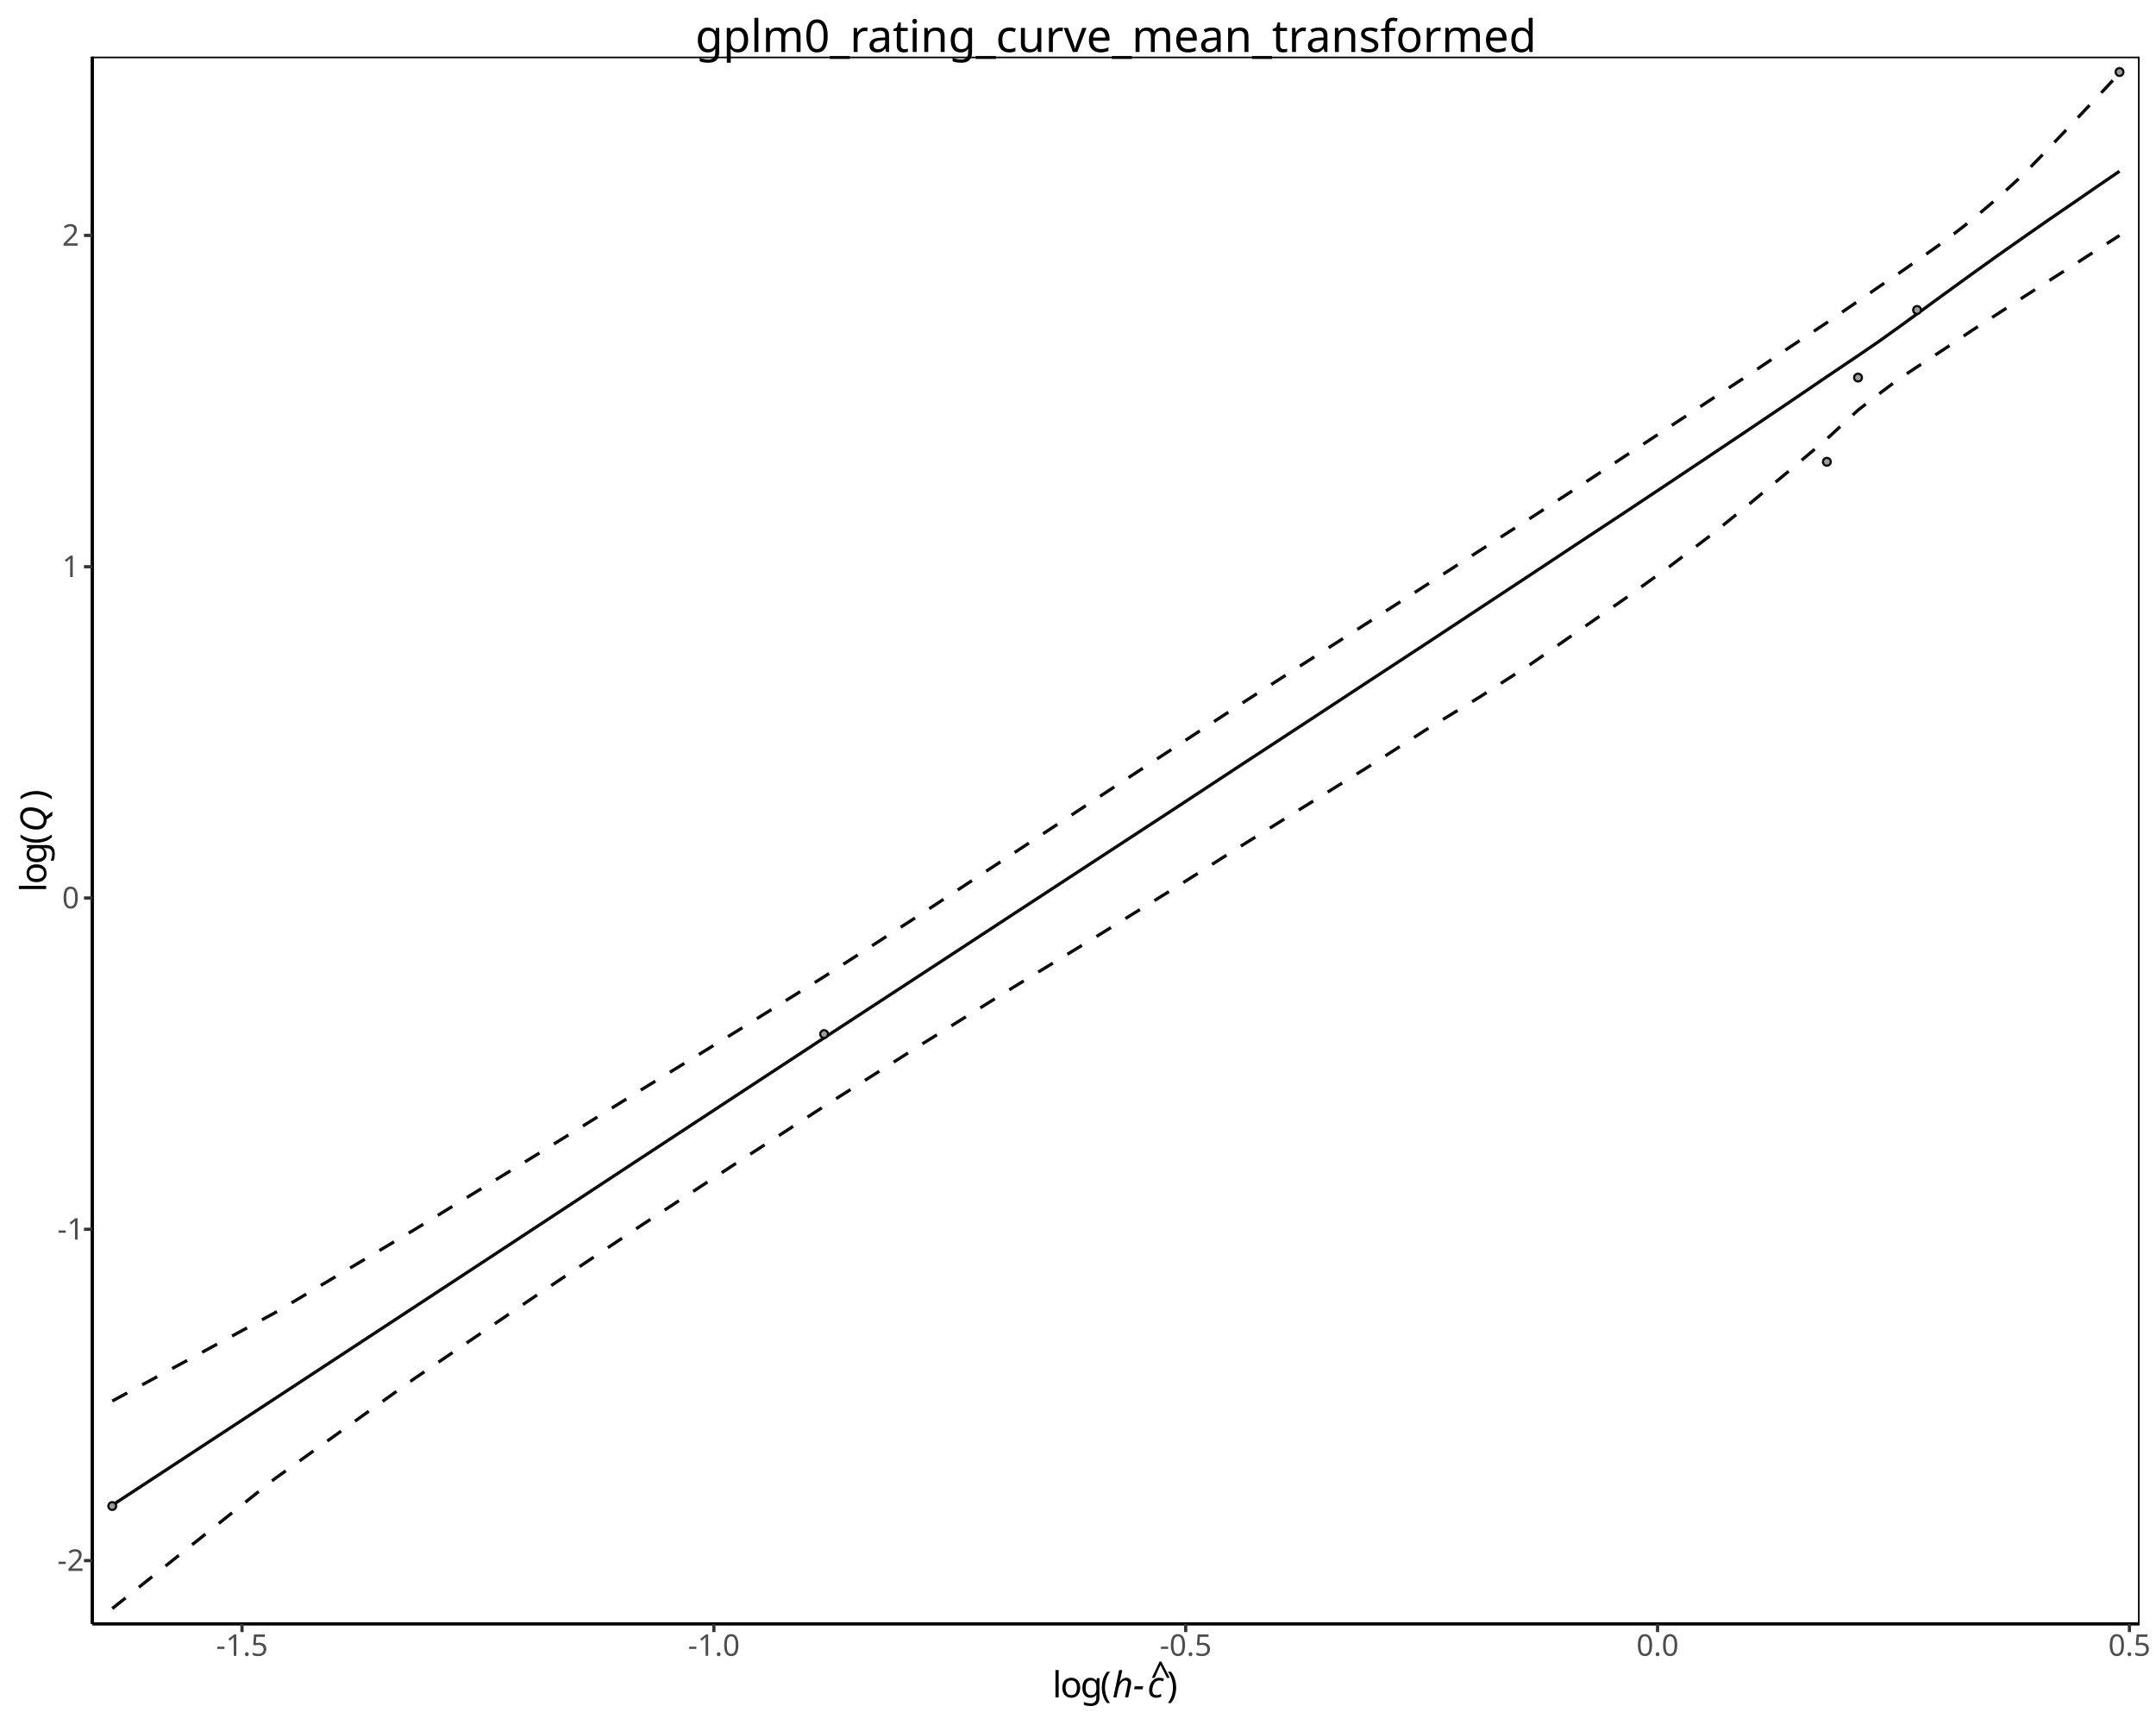
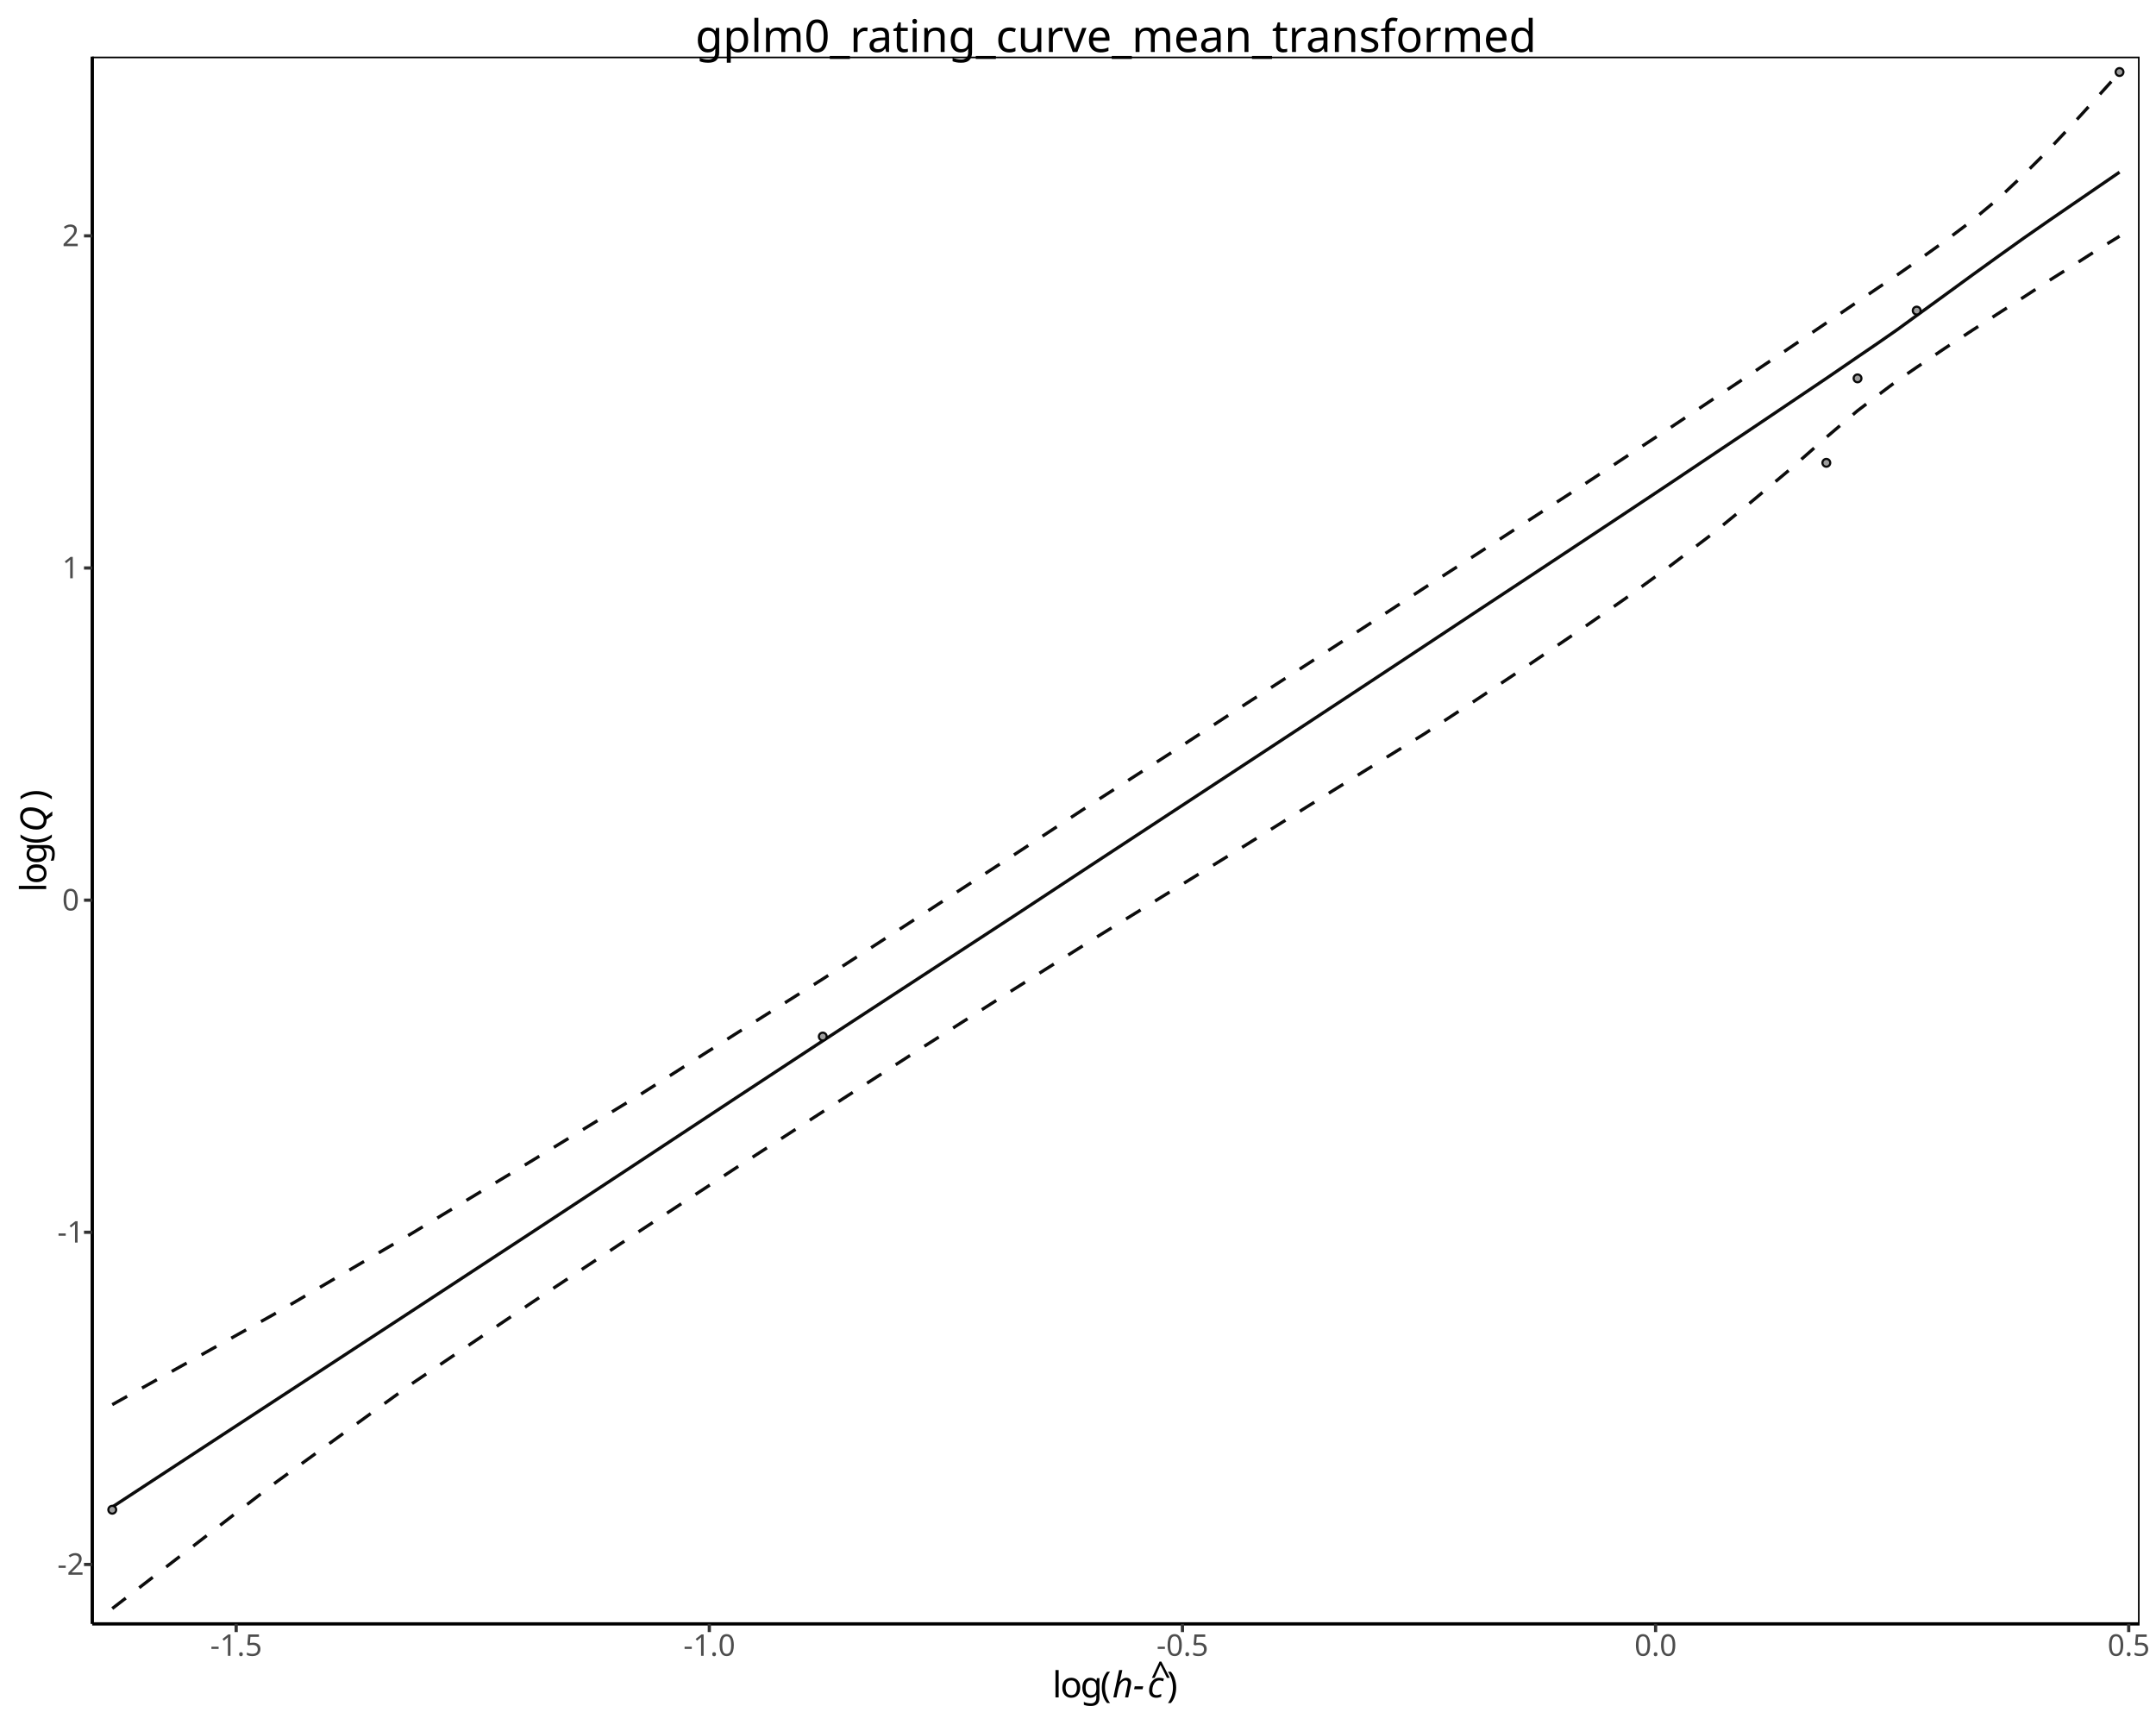
<svg xmlns="http://www.w3.org/2000/svg" class="svglite" data-engine-version="2.0" width="720.00pt" height="576.00pt" viewBox="0 0 720.00 576.00">
  <defs>
    <style type="text/css">
    .svglite line, .svglite polyline, .svglite polygon, .svglite path, .svglite rect, .svglite circle {
      fill: none;
      stroke: #000000;
      stroke-linecap: round;
      stroke-linejoin: round;
      stroke-miterlimit: 10.00;
    }
  </style>
  </defs>
  <rect width="100%" height="100%" style="stroke: none; fill: #FFFFFF;" />
  <defs>
    <clipPath id="cpMC4wMHw3MjAuMDB8MC4wMHw1NzYuMDA=">
      <rect x="0.00" y="0.00" width="720.00" height="576.00" />
    </clipPath>
  </defs>
  <g clip-path="url(#cpMC4wMHw3MjAuMDB8MC4wMHw1NzYuMDA=)">
    <rect x="0" y="0.00" width="720.00" height="576.00" style="stroke-width: 1.07; stroke: #FFFFFF; fill: #FFFFFF;" />
  </g>
  <defs>
    <clipPath id="cpMzAuNzl8NzE0LjUyfDE4LjkyfDU0Mi4yNA==">
      <rect x="30.79" y="18.92" width="683.73" height="523.33" />
    </clipPath>
  </defs>
  <g clip-path="url(#cpMzAuNzl8NzE0LjUyfDE4LjkyfDU0Mi4yNA==)">
    <rect x="30.79" y="18.92" width="683.73" height="523.33" style="stroke-width: 1.07; stroke: none; fill: #FFFFFF;" />
-     <polyline points="37.49,502.61 91.70,467.08 137.94,436.74 178.26,410.26 214.00,386.74 246.09,365.67 275.22,346.56 308.50,324.82 338.61,305.10 366.08,287.14 391.36,270.62 414.75,255.24 436.53,240.99 456.90,227.60 476.03,215.07 494.07,203.16 511.13,191.91 527.32,181.18 542.71,171.03 557.39,161.26 571.41,151.89 584.84,142.89 597.71,134.20 610.09,125.77 620.49,118.77 627.20,114.18 633.77,109.49 640.21,104.81 649.50,98.03 658.52,91.49 667.29,85.21 675.82,79.21 684.13,73.41 692.23,67.87 700.12,62.43 707.82,57.17 " style="stroke-width: 1.07; stroke: #000000; stroke-opacity: 0.95; stroke-linecap: butt;" />
-     <polyline points="37.49,537.11 91.70,493.81 137.94,460.63 178.26,433.15 214.00,409.27 246.09,388.26 275.22,369.41 308.50,348.26 338.61,329.54 366.08,312.76 391.36,297.10 414.75,282.30 436.53,268.74 456.90,256.07 476.03,243.79 494.07,232.79 511.13,221.79 527.32,210.54 542.71,199.84 557.39,189.28 571.41,178.65 584.84,167.75 597.71,157.03 610.09,146.54 620.49,136.95 627.20,131.75 633.77,126.81 640.21,122.51 649.50,116.43 658.52,110.35 667.29,104.68 675.82,99.14 684.13,93.81 692.23,88.66 700.12,83.55 707.82,78.64 " style="stroke-width: 1.07; stroke: #000000; stroke-opacity: 0.95; stroke-dasharray: 5.69,5.69; stroke-linecap: butt;" />
-     <polyline points="37.49,467.83 91.70,438.41 137.94,410.88 178.26,386.16 214.00,363.99 246.09,344.31 275.22,326.12 308.50,304.63 338.61,284.81 366.08,266.72 391.36,250.17 414.75,234.83 436.53,220.87 456.90,207.84 476.03,195.53 494.07,183.90 511.13,172.98 527.32,162.44 542.71,152.28 557.39,142.63 571.41,133.41 584.84,124.61 597.71,115.92 610.09,107.72 620.49,100.57 627.20,95.95 633.77,91.50 640.21,87.01 649.50,80.44 658.52,73.43 667.29,65.98 675.82,58.15 684.13,49.57 692.23,41.03 700.12,32.70 707.82,24.45 " style="stroke-width: 1.07; stroke: #000000; stroke-opacity: 0.95; stroke-dasharray: 5.69,5.69; stroke-linecap: butt;" />
-     <circle cx="37.49" cy="502.88" r="1.31" style="stroke-width: 0.71; stroke: #000000; stroke-opacity: 0.95; fill: #999999; fill-opacity: 0.95;" />
-     <circle cx="275.22" cy="345.29" r="1.31" style="stroke-width: 0.71; stroke: #000000; stroke-opacity: 0.95; fill: #999999; fill-opacity: 0.95;" />
-     <circle cx="610.09" cy="154.20" r="1.31" style="stroke-width: 0.71; stroke: #000000; stroke-opacity: 0.95; fill: #999999; fill-opacity: 0.95;" />
-     <circle cx="620.49" cy="126.08" r="1.31" style="stroke-width: 0.71; stroke: #000000; stroke-opacity: 0.95; fill: #999999; fill-opacity: 0.95;" />
-     <circle cx="640.21" cy="103.50" r="1.31" style="stroke-width: 0.71; stroke: #000000; stroke-opacity: 0.95; fill: #999999; fill-opacity: 0.95;" />
+     <polyline points="37.49,503.21 91.53,467.85 137.65,437.70 177.90,411.32 213.59,387.84 245.66,366.68 274.77,347.55 308.05,325.82 338.16,306.17 365.64,288.08 390.93,271.48 414.34,256.11 436.13,241.80 456.52,228.36 475.67,215.71 493.73,203.76 510.81,192.50 527.02,181.77 542.43,171.56 557.13,161.79 571.17,152.38 584.62,143.37 597.52,134.69 609.91,126.34 620.33,119.20 627.05,114.62 633.64,110.04 640.08,105.35 649.39,98.59 658.43,92.00 667.21,85.67 675.76,79.56 684.09,73.77 692.20,68.20 700.10,62.78 707.82,57.49 " style="stroke-width: 1.07; stroke: #000000; stroke-opacity: 0.95; stroke-linecap: butt;" />
+     <polyline points="37.49,537.11 91.53,495.41 137.65,461.96 177.90,434.74 213.59,411.08 245.66,390.05 274.77,371.22 308.05,349.76 338.16,330.61 365.64,313.27 390.93,297.66 414.34,283.23 436.13,269.61 456.52,256.91 475.67,245.05 493.73,233.20 510.81,221.81 527.02,210.82 542.43,200.10 557.13,189.43 571.17,178.78 584.62,167.76 597.52,156.95 609.91,146.01 620.33,137.14 627.05,132.03 633.64,127.06 640.08,122.65 649.39,116.36 658.43,110.43 667.21,104.74 675.76,99.25 684.09,93.81 692.20,88.70 700.10,83.63 707.82,78.88 " style="stroke-width: 1.07; stroke: #000000; stroke-opacity: 0.95; stroke-dasharray: 5.69,5.69; stroke-linecap: butt;" />
+     <polyline points="37.49,469.03 91.53,438.83 137.65,411.77 177.90,387.42 213.59,365.61 245.66,345.22 274.77,326.89 308.05,305.34 338.16,285.75 365.64,267.72 390.93,251.47 414.34,236.14 436.13,222.06 456.52,208.84 475.67,196.29 493.73,184.67 510.81,173.56 527.02,163.05 542.43,152.90 557.13,143.25 571.17,133.90 584.62,124.92 597.52,116.24 609.91,107.84 620.33,100.76 627.05,96.19 633.64,91.76 640.08,87.26 649.39,80.59 658.43,73.78 667.21,66.45 675.76,58.40 684.09,50.09 692.20,41.43 700.10,32.76 707.82,24.20 " style="stroke-width: 1.07; stroke: #000000; stroke-opacity: 0.95; stroke-dasharray: 5.69,5.69; stroke-linecap: butt;" />
+     <circle cx="37.49" cy="504.12" r="1.31" style="stroke-width: 0.71; stroke: #000000; stroke-opacity: 0.95; fill: #999999; fill-opacity: 0.95;" />
+     <circle cx="274.77" cy="346.12" r="1.31" style="stroke-width: 0.71; stroke: #000000; stroke-opacity: 0.95; fill: #999999; fill-opacity: 0.95;" />
+     <circle cx="609.91" cy="154.54" r="1.31" style="stroke-width: 0.71; stroke: #000000; stroke-opacity: 0.95; fill: #999999; fill-opacity: 0.95;" />
+     <circle cx="620.33" cy="126.34" r="1.31" style="stroke-width: 0.71; stroke: #000000; stroke-opacity: 0.95; fill: #999999; fill-opacity: 0.95;" />
+     <circle cx="640.08" cy="103.71" r="1.31" style="stroke-width: 0.71; stroke: #000000; stroke-opacity: 0.95; fill: #999999; fill-opacity: 0.95;" />
    <circle cx="707.82" cy="24.05" r="1.31" style="stroke-width: 0.71; stroke: #000000; stroke-opacity: 0.95; fill: #999999; fill-opacity: 0.95;" />
    <rect x="30.79" y="18.92" width="683.73" height="523.33" style="stroke-width: 1.07;" />
  </g>
  <g clip-path="url(#cpMC4wMHw3MjAuMDB8MC4wMHw1NzYuMDA=)">
    <polyline points="30.79,542.24 30.79,18.92 " style="stroke-width: 1.07; stroke-linecap: butt;" />
-     <text x="23.61" y="524.54" text-anchor="middle" style="font-size: 10.00px; fill: #4D4D4D; font-family: sans;" textLength="8.89px" lengthAdjust="spacingAndGlyphs">-2</text>
-     <text x="23.61" y="413.92" text-anchor="middle" style="font-size: 10.00px; fill: #4D4D4D; font-family: sans;" textLength="8.89px" lengthAdjust="spacingAndGlyphs">-1</text>
-     <text x="23.61" y="303.30" text-anchor="middle" style="font-size: 10.00px; fill: #4D4D4D; font-family: sans;" textLength="5.56px" lengthAdjust="spacingAndGlyphs">0</text>
-     <text x="23.61" y="192.67" text-anchor="middle" style="font-size: 10.00px; fill: #4D4D4D; font-family: sans;" textLength="5.56px" lengthAdjust="spacingAndGlyphs">1</text>
-     <text x="23.61" y="82.05" text-anchor="middle" style="font-size: 10.00px; fill: #4D4D4D; font-family: sans;" textLength="5.56px" lengthAdjust="spacingAndGlyphs">2</text>
-     <polyline points="28.05,521.10 30.79,521.10 " style="stroke-width: 1.07; stroke: #333333; stroke-linecap: butt;" />
-     <polyline points="28.05,410.48 30.79,410.48 " style="stroke-width: 1.07; stroke: #333333; stroke-linecap: butt;" />
-     <polyline points="28.05,299.85 30.79,299.85 " style="stroke-width: 1.07; stroke: #333333; stroke-linecap: butt;" />
-     <polyline points="28.05,189.23 30.79,189.23 " style="stroke-width: 1.07; stroke: #333333; stroke-linecap: butt;" />
-     <polyline points="28.05,78.61 30.79,78.61 " style="stroke-width: 1.07; stroke: #333333; stroke-linecap: butt;" />
+     <text x="23.61" y="525.83" text-anchor="middle" style="font-size: 10.00px; fill: #4D4D4D; font-family: sans;" textLength="8.89px" lengthAdjust="spacingAndGlyphs">-2</text>
+     <text x="23.61" y="414.92" text-anchor="middle" style="font-size: 10.00px; fill: #4D4D4D; font-family: sans;" textLength="8.89px" lengthAdjust="spacingAndGlyphs">-1</text>
+     <text x="23.61" y="304.01" text-anchor="middle" style="font-size: 10.00px; fill: #4D4D4D; font-family: sans;" textLength="5.56px" lengthAdjust="spacingAndGlyphs">0</text>
+     <text x="23.61" y="193.10" text-anchor="middle" style="font-size: 10.00px; fill: #4D4D4D; font-family: sans;" textLength="5.56px" lengthAdjust="spacingAndGlyphs">1</text>
+     <text x="23.61" y="82.19" text-anchor="middle" style="font-size: 10.00px; fill: #4D4D4D; font-family: sans;" textLength="5.56px" lengthAdjust="spacingAndGlyphs">2</text>
+     <polyline points="28.05,522.39 30.79,522.39 " style="stroke-width: 1.07; stroke: #333333; stroke-linecap: butt;" />
+     <polyline points="28.05,411.48 30.79,411.48 " style="stroke-width: 1.07; stroke: #333333; stroke-linecap: butt;" />
+     <polyline points="28.05,300.57 30.79,300.57 " style="stroke-width: 1.07; stroke: #333333; stroke-linecap: butt;" />
+     <polyline points="28.05,189.66 30.79,189.66 " style="stroke-width: 1.07; stroke: #333333; stroke-linecap: butt;" />
+     <polyline points="28.05,78.75 30.79,78.75 " style="stroke-width: 1.07; stroke: #333333; stroke-linecap: butt;" />
    <polyline points="30.79,542.24 714.52,542.24 " style="stroke-width: 1.07; stroke-linecap: butt;" />
-     <polyline points="80.82,544.98 80.82,542.24 " style="stroke-width: 1.07; stroke: #333333; stroke-linecap: butt;" />
-     <polyline points="238.40,544.98 238.40,542.24 " style="stroke-width: 1.07; stroke: #333333; stroke-linecap: butt;" />
-     <polyline points="395.97,544.98 395.97,542.24 " style="stroke-width: 1.07; stroke: #333333; stroke-linecap: butt;" />
-     <polyline points="553.55,544.98 553.55,542.24 " style="stroke-width: 1.07; stroke: #333333; stroke-linecap: butt;" />
-     <polyline points="711.13,544.98 711.13,542.24 " style="stroke-width: 1.07; stroke: #333333; stroke-linecap: butt;" />
-     <text x="80.82" y="552.90" text-anchor="middle" style="font-size: 10.00px; fill: #4D4D4D; font-family: sans;" textLength="17.23px" lengthAdjust="spacingAndGlyphs">-1.5</text>
-     <text x="238.40" y="552.90" text-anchor="middle" style="font-size: 10.00px; fill: #4D4D4D; font-family: sans;" textLength="17.23px" lengthAdjust="spacingAndGlyphs">-1.0</text>
-     <text x="395.97" y="552.90" text-anchor="middle" style="font-size: 10.00px; fill: #4D4D4D; font-family: sans;" textLength="17.23px" lengthAdjust="spacingAndGlyphs">-0.5</text>
-     <text x="553.55" y="552.90" text-anchor="middle" style="font-size: 10.00px; fill: #4D4D4D; font-family: sans;" textLength="13.90px" lengthAdjust="spacingAndGlyphs">0.0</text>
-     <text x="711.13" y="552.90" text-anchor="middle" style="font-size: 10.00px; fill: #4D4D4D; font-family: sans;" textLength="13.90px" lengthAdjust="spacingAndGlyphs">0.5</text>
+     <polyline points="78.87,544.98 78.87,542.24 " style="stroke-width: 1.07; stroke: #333333; stroke-linecap: butt;" />
+     <polyline points="236.88,544.98 236.88,542.24 " style="stroke-width: 1.07; stroke: #333333; stroke-linecap: butt;" />
+     <polyline points="394.88,544.98 394.88,542.24 " style="stroke-width: 1.07; stroke: #333333; stroke-linecap: butt;" />
+     <polyline points="552.89,544.98 552.89,542.24 " style="stroke-width: 1.07; stroke: #333333; stroke-linecap: butt;" />
+     <polyline points="710.89,544.98 710.89,542.24 " style="stroke-width: 1.07; stroke: #333333; stroke-linecap: butt;" />
+     <text x="78.87" y="552.90" text-anchor="middle" style="font-size: 10.00px; fill: #4D4D4D; font-family: sans;" textLength="17.23px" lengthAdjust="spacingAndGlyphs">-1.5</text>
+     <text x="236.88" y="552.90" text-anchor="middle" style="font-size: 10.00px; fill: #4D4D4D; font-family: sans;" textLength="17.23px" lengthAdjust="spacingAndGlyphs">-1.0</text>
+     <text x="394.88" y="552.90" text-anchor="middle" style="font-size: 10.00px; fill: #4D4D4D; font-family: sans;" textLength="17.23px" lengthAdjust="spacingAndGlyphs">-0.5</text>
+     <text x="552.89" y="552.90" text-anchor="middle" style="font-size: 10.00px; fill: #4D4D4D; font-family: sans;" textLength="13.90px" lengthAdjust="spacingAndGlyphs">0.0</text>
+     <text x="710.89" y="552.90" text-anchor="middle" style="font-size: 10.00px; fill: #4D4D4D; font-family: sans;" textLength="13.90px" lengthAdjust="spacingAndGlyphs">0.5</text>
    <text x="351.46" y="566.78" style="font-size: 12.00px; font-family: sans;" textLength="2.66px" lengthAdjust="spacingAndGlyphs">l</text>
    <text x="354.12" y="566.78" style="font-size: 12.00px; font-family: sans;" textLength="6.67px" lengthAdjust="spacingAndGlyphs">o</text>
    <text x="360.80" y="566.78" style="font-size: 12.00px; font-family: sans;" textLength="6.67px" lengthAdjust="spacingAndGlyphs">g</text>
    <text x="367.47" y="566.78" style="font-size: 12.00px; font-family: sans;" textLength="4.00px" lengthAdjust="spacingAndGlyphs">(</text>
    <text x="371.47" y="566.78" style="font-size: 12.00px; font-style: italic; font-family: sans;" textLength="10.67px" lengthAdjust="spacingAndGlyphs">h-</text>
    <text x="383.17" y="566.78" style="font-size: 12.00px; font-style: italic; font-family: sans;" textLength="6.00px" lengthAdjust="spacingAndGlyphs">c</text>
    <text x="384.23" y="563.45" style="font-size: 12.00px; font-style: italic; font-family: sans;" textLength="5.63px" lengthAdjust="spacingAndGlyphs">^</text>
    <text x="389.66" y="566.78" style="font-size: 12.00px; font-family: sans;" textLength="4.00px" lengthAdjust="spacingAndGlyphs">)</text>
    <text transform="translate(15.42,297.88) rotate(-90)" style="font-size: 12.00px; font-family: sans;" textLength="2.66px" lengthAdjust="spacingAndGlyphs">l</text>
    <text transform="translate(15.42,295.22) rotate(-90)" style="font-size: 12.00px; font-family: sans;" textLength="6.67px" lengthAdjust="spacingAndGlyphs">o</text>
    <text transform="translate(15.42,288.54) rotate(-90)" style="font-size: 12.00px; font-family: sans;" textLength="6.67px" lengthAdjust="spacingAndGlyphs">g</text>
    <text transform="translate(15.42,281.87) rotate(-90)" style="font-size: 12.00px; font-family: sans;" textLength="4.00px" lengthAdjust="spacingAndGlyphs">(</text>
    <text transform="translate(15.42,277.87) rotate(-90)" style="font-size: 12.00px; font-style: italic; font-family: sans;" textLength="9.34px" lengthAdjust="spacingAndGlyphs">Q</text>
    <text transform="translate(15.42,267.28) rotate(-90)" style="font-size: 12.00px; font-family: sans;" textLength="4.00px" lengthAdjust="spacingAndGlyphs">)</text>
    <text x="372.66" y="17.36" text-anchor="middle" style="font-size: 15.00px; font-family: sans;" textLength="266.02px" lengthAdjust="spacingAndGlyphs">gplm0_rating_curve_mean_transformed</text>
  </g>
</svg>
